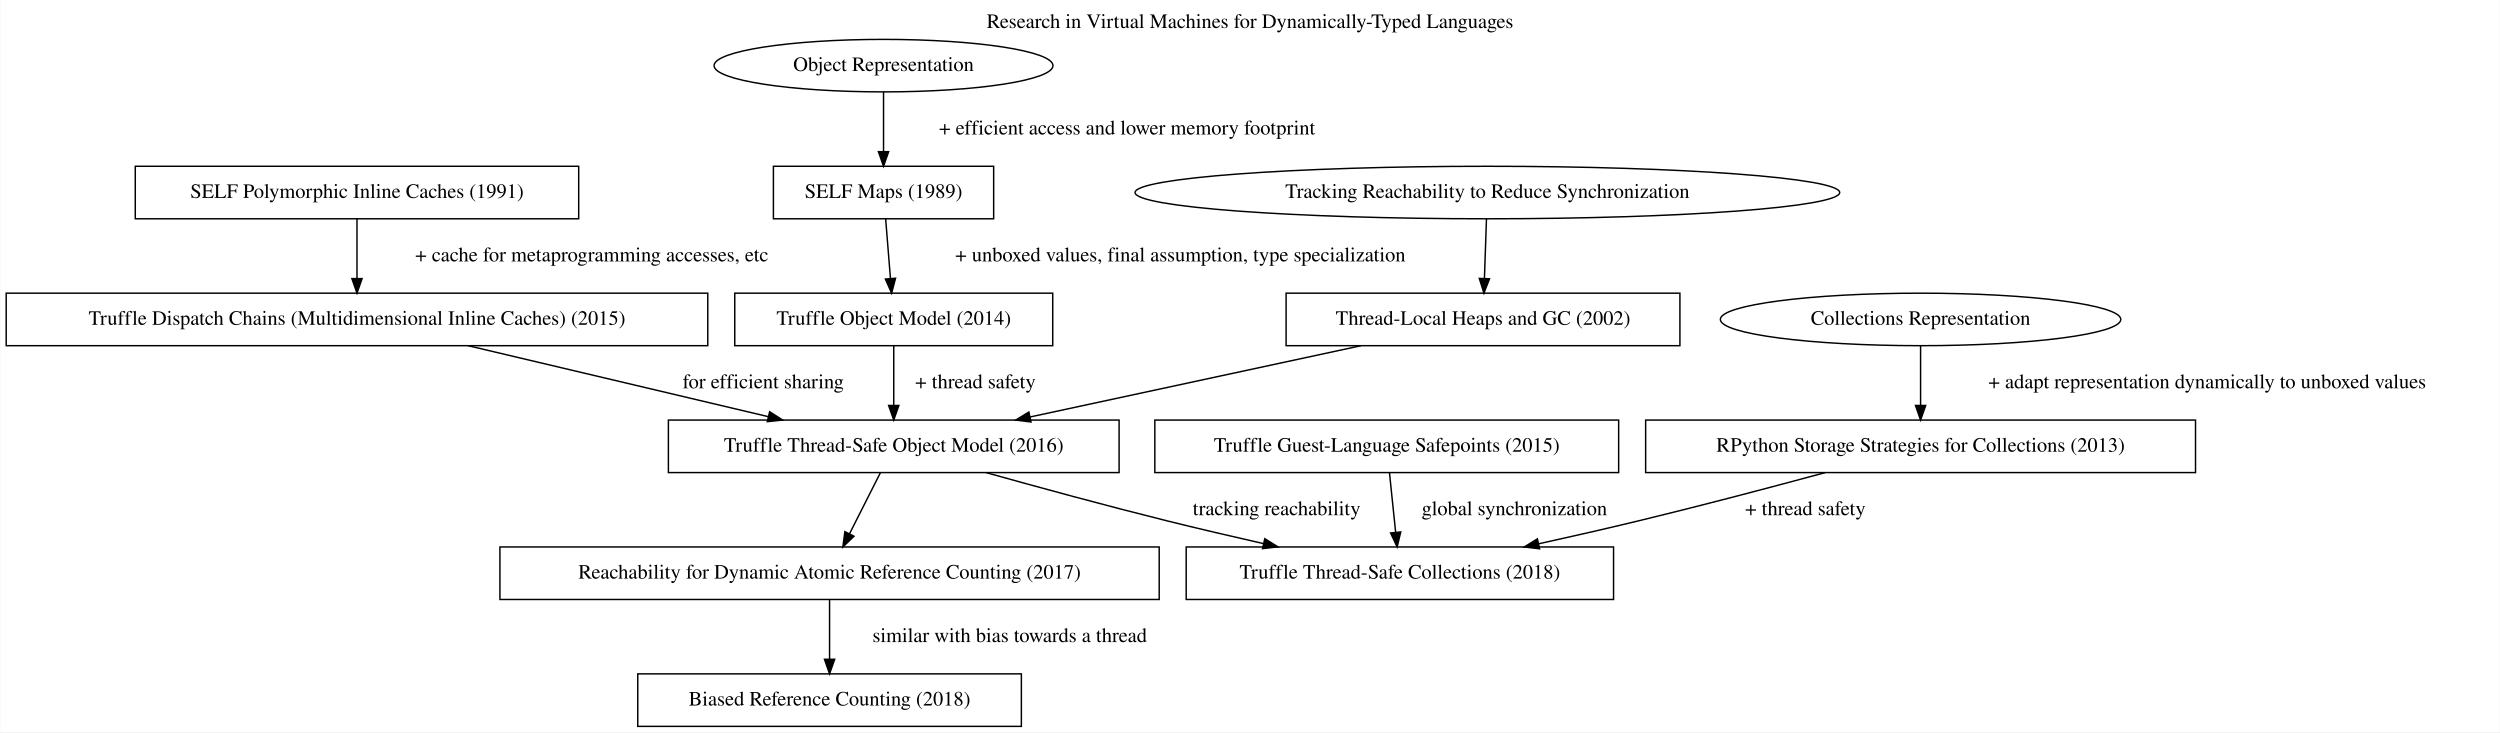
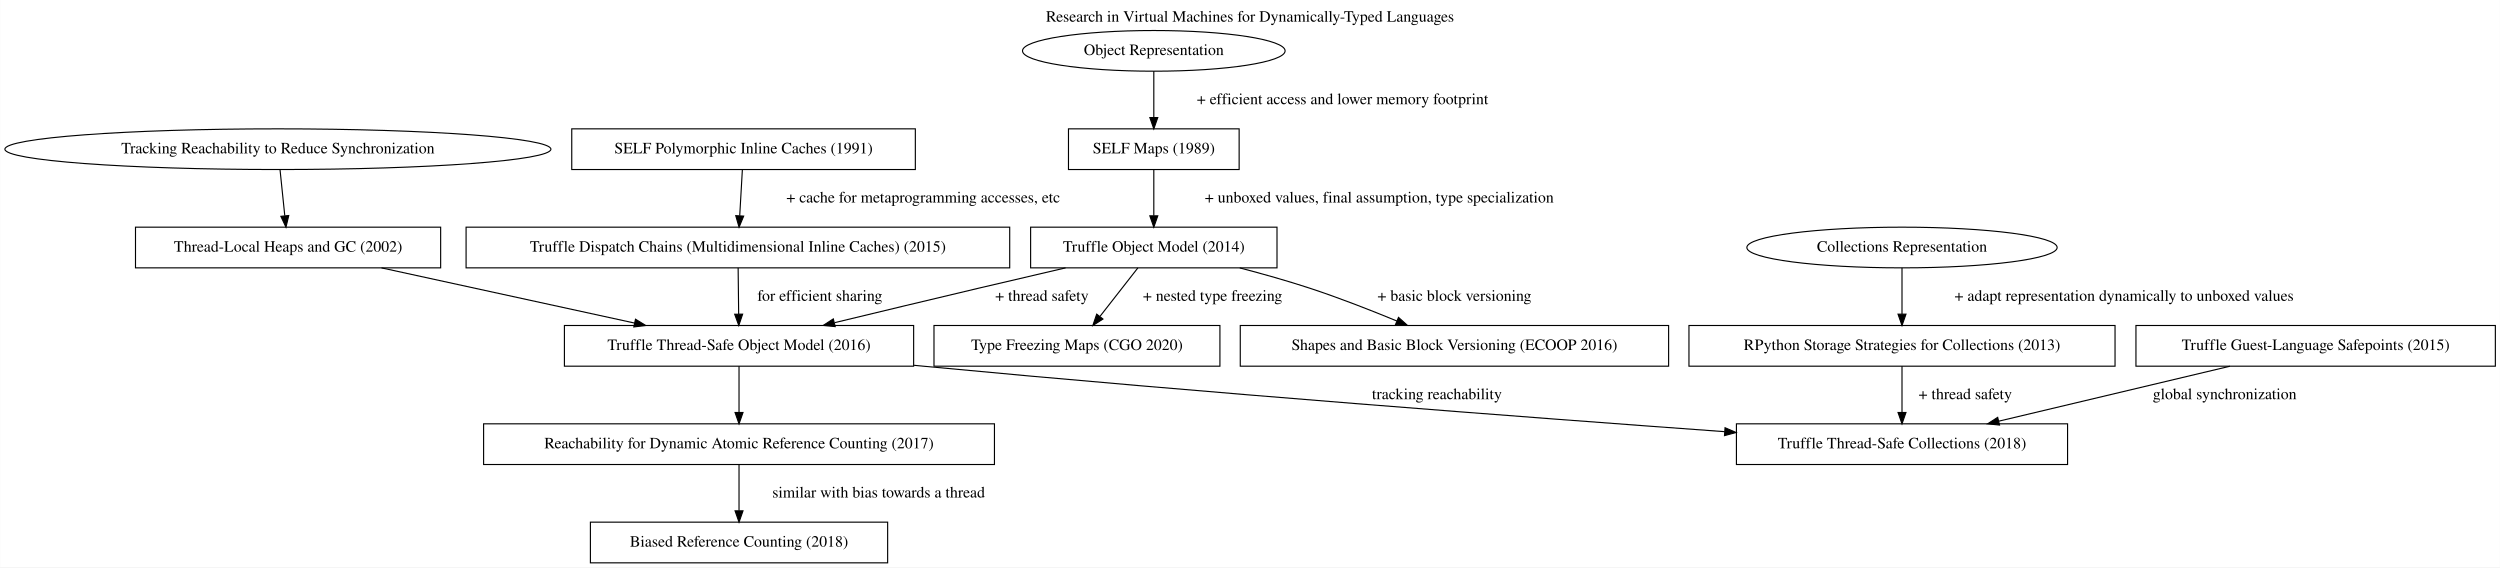
- <svg xmlns="http://www.w3.org/2000/svg" xmlns:xlink="http://www.w3.org/1999/xlink" width="1714pt" height="502pt" viewBox="0.00 0.00 1713.50 502.00">
+ <svg xmlns="http://www.w3.org/2000/svg" xmlns:xlink="http://www.w3.org/1999/xlink" width="2212pt" height="502pt" viewBox="0.00 0.00 2211.78 502.00">
  <g id="graph0" class="graph" transform="scale(1 1) rotate(0) translate(4 498)">
-     <polygon fill="#ffffff" stroke="transparent" points="-4,4 -4,-498 1709.5,-498 1709.5,4 -4,4" />
-     <text text-anchor="middle" x="852.75" y="-478.8" font-family="Times,serif" font-size="14.00" fill="#000000">Research in Virtual Machines for Dynamically-Typed Languages</text>
+     <polygon fill="#ffffff" stroke="transparent" points="-4,4 -4,-498 2207.778,-498 2207.778,4 -4,4" />
+     <text text-anchor="middle" x="1101.889" y="-478.8" font-family="Times,serif" font-size="14.00" fill="#000000">Research in Virtual Machines for Dynamically-Typed Languages</text>
    <g id="node1" class="node">
      <g id="a_node1">
        <a xlink:href="http://bibliography.selflanguage.org/_static/pics.pdf" xlink:title="Optimizing Dynamically-Typed Object-Oriented Languages With Polymorphic Inline Caches">
-           <polygon fill="none" stroke="#000000" points="392.5,-384 88.5,-384 88.5,-348 392.5,-348 392.5,-384" />
-           <text text-anchor="middle" x="240.5" y="-362.3" font-family="Times,serif" font-size="14.00" fill="#000000">SELF Polymorphic Inline Caches (1991)</text>
+           <polygon fill="none" stroke="#000000" points="805.779,-384 501.779,-384 501.779,-348 805.779,-348 805.779,-384" />
+           <text text-anchor="middle" x="653.779" y="-362.3" font-family="Times,serif" font-size="14.00" fill="#000000">SELF Polymorphic Inline Caches (1991)</text>
        </a>
      </g>
    </g>
    <g id="node2" class="node">
      <g id="a_node2">
        <a xlink:href="https://stefan-marr.de/downloads/pldi15-marr-et-al-zero-overhead-metaprogramming.pdf" xlink:title="Zero-Overhead Metaprogramming; Reflection and Metaobject Protocols Fast and without Compromises">
-           <polygon fill="none" stroke="#000000" points="481,-297 0,-297 0,-261 481,-261 481,-297" />
-           <text text-anchor="middle" x="240.5" y="-275.3" font-family="Times,serif" font-size="14.00" fill="#000000">Truffle Dispatch Chains (Multidimensional Inline Caches) (2015)</text>
+           <polygon fill="none" stroke="#000000" points="889.279,-297 408.279,-297 408.279,-261 889.279,-261 889.279,-297" />
+           <text text-anchor="middle" x="648.779" y="-275.3" font-family="Times,serif" font-size="14.00" fill="#000000">Truffle Dispatch Chains (Multidimensional Inline Caches) (2015)</text>
        </a>
      </g>
    </g>
    <g id="edge1" class="edge">
-       <path fill="none" stroke="#000000" d="M240.5,-347.974C240.5,-336.192 240.5,-320.561 240.5,-307.158" />
-       <polygon fill="#000000" stroke="#000000" points="244,-307.003 240.5,-297.003 237,-307.003 244,-307.003" />
-       <text text-anchor="middle" x="401.5" y="-318.8" font-family="Times,serif" font-size="14.00" fill="#000000">+ cache for metaprogramming accesses, etc</text>
+       <path fill="none" stroke="#000000" d="M652.742,-347.974C652.065,-336.192 651.167,-320.561 650.397,-307.158" />
+       <polygon fill="#000000" stroke="#000000" points="653.881,-306.786 649.813,-297.003 646.893,-307.188 653.881,-306.786" />
+       <text text-anchor="middle" x="812.779" y="-318.8" font-family="Times,serif" font-size="14.00" fill="#000000">+ cache for metaprogramming accesses, etc</text>
    </g>
    <g id="node6" class="node">
      <g id="a_node6">
        <a xlink:href="https://eregon.me/blog/assets/research/thread-safe-objects.pdf" xlink:title="Efficient and Thread-Safe Objects for Dynamically-Typed Languages">
-           <polygon fill="none" stroke="#000000" points="763,-210 454,-210 454,-174 763,-174 763,-210" />
-           <text text-anchor="middle" x="608.5" y="-188.3" font-family="Times,serif" font-size="14.00" fill="#000000">Truffle Thread-Safe Object Model (2016)</text>
+           <polygon fill="none" stroke="#000000" points="804.279,-210 495.279,-210 495.279,-174 804.279,-174 804.279,-210" />
+           <text text-anchor="middle" x="649.779" y="-188.3" font-family="Times,serif" font-size="14.00" fill="#000000">Truffle Thread-Safe Object Model (2016)</text>
        </a>
      </g>
    </g>
    <g id="edge2" class="edge">
-       <path fill="none" stroke="#000000" d="M316.75,-260.974C376.7,-246.8 460.214,-227.057 522.535,-212.323" />
-       <polygon fill="#000000" stroke="#000000" points="523.421,-215.71 532.348,-210.003 521.811,-208.898 523.421,-215.71" />
-       <text text-anchor="middle" x="519" y="-231.8" font-family="Times,serif" font-size="14.00" fill="#000000">for efficient sharing</text>
+       <path fill="none" stroke="#000000" d="M648.986,-260.974C649.121,-249.192 649.301,-233.561 649.455,-220.158" />
+       <polygon fill="#000000" stroke="#000000" points="652.956,-220.043 649.572,-210.003 645.957,-219.962 652.956,-220.043" />
+       <text text-anchor="middle" x="721.279" y="-231.8" font-family="Times,serif" font-size="14.00" fill="#000000">for efficient sharing</text>
    </g>
    <g id="node3" class="node">
-       <ellipse fill="none" stroke="#000000" cx="601.5" cy="-453" rx="116.18" ry="18" />
-       <text text-anchor="middle" x="601.5" y="-449.3" font-family="Times,serif" font-size="14.00" fill="#000000">Object Representation</text>
+       <ellipse fill="none" stroke="#000000" cx="1016.779" cy="-453" rx="116.18" ry="18" />
+       <text text-anchor="middle" x="1016.779" y="-449.3" font-family="Times,serif" font-size="14.00" fill="#000000">Object Representation</text>
    </g>
    <g id="node4" class="node">
      <g id="a_node4">
        <a xlink:href="http://www.selflanguage.org/_static/published/implementation.pdf" xlink:title="An Efficient Implementation of SELF a Dynamically-Typed Object-Oriented Language Based on Prototypes">
-           <polygon fill="none" stroke="#000000" points="677,-384 526,-384 526,-348 677,-348 677,-384" />
-           <text text-anchor="middle" x="601.5" y="-362.3" font-family="Times,serif" font-size="14.00" fill="#000000">SELF Maps (1989)</text>
+           <polygon fill="none" stroke="#000000" points="1092.278,-384 941.279,-384 941.279,-348 1092.278,-348 1092.278,-384" />
+           <text text-anchor="middle" x="1016.779" y="-362.3" font-family="Times,serif" font-size="14.00" fill="#000000">SELF Maps (1989)</text>
        </a>
      </g>
    </g>
    <g id="edge3" class="edge">
-       <path fill="none" stroke="#000000" d="M601.5,-434.974C601.5,-423.192 601.5,-407.561 601.5,-394.158" />
-       <polygon fill="#000000" stroke="#000000" points="605,-394.003 601.5,-384.003 598,-394.003 605,-394.003" />
-       <text text-anchor="middle" x="768.5" y="-405.8" font-family="Times,serif" font-size="14.00" fill="#000000">+ efficient access and lower memory footprint</text>
+       <path fill="none" stroke="#000000" d="M1016.779,-434.974C1016.779,-423.192 1016.779,-407.561 1016.779,-394.158" />
+       <polygon fill="#000000" stroke="#000000" points="1020.279,-394.003 1016.779,-384.003 1013.279,-394.003 1020.279,-394.003" />
+       <text text-anchor="middle" x="1183.778" y="-405.8" font-family="Times,serif" font-size="14.00" fill="#000000">+ efficient access and lower memory footprint</text>
    </g>
    <g id="node5" class="node">
      <g id="a_node5">
        <a xlink:href="https://chrisseaton.com/rubytruffle/pppj14-om/pppj14-om.pdf" xlink:title="An Object Storage Model for the Truffle Language Implementation Framework">
-           <polygon fill="none" stroke="#000000" points="717.5,-297 499.5,-297 499.5,-261 717.5,-261 717.5,-297" />
-           <text text-anchor="middle" x="608.5" y="-275.3" font-family="Times,serif" font-size="14.00" fill="#000000">Truffle Object Model (2014)</text>
+           <polygon fill="none" stroke="#000000" points="1125.778,-297 907.779,-297 907.779,-261 1125.778,-261 1125.778,-297" />
+           <text text-anchor="middle" x="1016.779" y="-275.3" font-family="Times,serif" font-size="14.00" fill="#000000">Truffle Object Model (2014)</text>
        </a>
      </g>
    </g>
    <g id="edge4" class="edge">
-       <path fill="none" stroke="#000000" d="M602.95,-347.974C603.898,-336.192 605.156,-320.561 606.234,-307.158" />
-       <polygon fill="#000000" stroke="#000000" points="609.738,-307.252 607.052,-297.003 602.761,-306.69 609.738,-307.252" />
-       <text text-anchor="middle" x="805" y="-318.8" font-family="Times,serif" font-size="14.00" fill="#000000">+ unboxed values, final assumption, type specialization</text>
+       <path fill="none" stroke="#000000" d="M1016.779,-347.974C1016.779,-336.192 1016.779,-320.561 1016.779,-307.158" />
+       <polygon fill="#000000" stroke="#000000" points="1020.279,-307.003 1016.779,-297.003 1013.279,-307.003 1020.279,-307.003" />
+       <text text-anchor="middle" x="1216.278" y="-318.8" font-family="Times,serif" font-size="14.00" fill="#000000">+ unboxed values, final assumption, type specialization</text>
    </g>
    <g id="edge5" class="edge">
-       <path fill="none" stroke="#000000" d="M608.5,-260.974C608.5,-249.192 608.5,-233.561 608.5,-220.158" />
-       <polygon fill="#000000" stroke="#000000" points="612,-220.003 608.5,-210.003 605,-220.003 612,-220.003" />
-       <text text-anchor="middle" x="664.5" y="-231.8" font-family="Times,serif" font-size="14.00" fill="#000000">+ thread safety</text>
+       <path fill="none" stroke="#000000" d="M938.693,-260.99C914.074,-255.278 886.782,-248.911 861.779,-243 819.844,-233.086 773.288,-221.906 734.51,-212.545" />
+       <polygon fill="#000000" stroke="#000000" points="734.852,-209.027 724.31,-210.081 733.208,-215.831 734.852,-209.027" />
+       <text text-anchor="middle" x="917.779" y="-231.8" font-family="Times,serif" font-size="14.00" fill="#000000">+ thread safety</text>
+     </g>
+     <g id="node8" class="node">
+       <g id="a_node8">
+         <a xlink:href="https://doi.org/10.1145/3368826.3377907" xlink:title="Type Freezing: Exploiting Attribute Type Monomorphism in Tracing JIT Compilers">
+           <polygon fill="none" stroke="#000000" points="1075.278,-210 822.279,-210 822.279,-174 1075.278,-174 1075.278,-210" />
+           <text text-anchor="middle" x="948.779" y="-188.3" font-family="Times,serif" font-size="14.00" fill="#000000">Type Freezing Maps (CGO 2020)</text>
+         </a>
+       </g>
+     </g>
+     <g id="edge7" class="edge">
+       <path fill="none" stroke="#000000" d="M1002.689,-260.974C993.024,-248.608 980.046,-232.004 969.245,-218.185" />
+       <polygon fill="#000000" stroke="#000000" points="971.766,-215.727 962.85,-210.003 966.251,-220.038 971.766,-215.727" />
+       <text text-anchor="middle" x="1068.778" y="-231.8" font-family="Times,serif" font-size="14.00" fill="#000000">+ nested type freezing</text>
+     </g>
+     <g id="node9" class="node">
+       <g id="a_node9">
+         <a xlink:href="https://drops.dagstuhl.de/opus/volltexte/2016/6101/pdf/LIPIcs-ECOOP-2016-7.pdf" xlink:title="Interprocedural Type Specialization of JavaScript Programs Without Type Analysis">
+           <polygon fill="none" stroke="#000000" points="1472.278,-210 1093.278,-210 1093.278,-174 1472.278,-174 1472.278,-210" />
+           <text text-anchor="middle" x="1282.778" y="-188.3" font-family="Times,serif" font-size="14.00" fill="#000000">Shapes and Basic Block Versioning (ECOOP 2016)</text>
+         </a>
+       </g>
+     </g>
+     <g id="edge6" class="edge">
+       <path fill="none" stroke="#000000" d="M1092.834,-260.963C1113.109,-255.665 1134.9,-249.525 1154.778,-243 1180.547,-234.541 1208.598,-223.572 1231.854,-213.974" />
+       <polygon fill="#000000" stroke="#000000" points="1233.288,-217.169 1241.176,-210.095 1230.598,-210.706 1233.288,-217.169" />
+       <text text-anchor="middle" x="1282.778" y="-231.8" font-family="Times,serif" font-size="14.00" fill="#000000">+ basic block versioning</text>
+     </g>
+     <g id="node12" class="node">
+       <g id="a_node12">
+         <a xlink:href="https://eregon.me/blog/assets/research/thread-safe-collections.pdf" xlink:title="Parallelization of Dynamic Languages: Synchronizing Built-in Collections">
+           <polygon fill="none" stroke="#000000" points="1825.278,-123 1532.278,-123 1532.278,-87 1825.278,-87 1825.278,-123" />
+           <text text-anchor="middle" x="1678.778" y="-101.3" font-family="Times,serif" font-size="14.00" fill="#000000">Truffle Thread-Safe Collections (2018)</text>
+         </a>
+       </g>
+     </g>
+     <g id="edge12" class="edge">
+       <path fill="none" stroke="#000000" d="M804.633,-174.784C807.369,-174.518 810.086,-174.256 812.779,-174 1060.407,-150.468 1348.395,-128.619 1521.967,-116.05" />
+       <polygon fill="#000000" stroke="#000000" points="1522.223,-119.541 1531.945,-115.329 1521.718,-112.559 1522.223,-119.541" />
+       <text text-anchor="middle" x="1267.278" y="-144.8" font-family="Times,serif" font-size="14.00" fill="#000000">tracking reachability</text>
+     </g>
+     <g id="node15" class="node">
+       <g id="a_node15">
+         <a xlink:href="https://dl.acm.org/doi/10.1145/3133841.3133843" xlink:title="Dynamic Atomicity: Optimizing Swift Memory Management">
+           <polygon fill="none" stroke="#000000" points="875.779,-123 423.779,-123 423.779,-87 875.779,-87 875.779,-123" />
+           <text text-anchor="middle" x="649.779" y="-101.3" font-family="Times,serif" font-size="14.00" fill="#000000">Reachability for Dynamic Atomic Reference Counting (2017)</text>
+         </a>
+       </g>
+     </g>
+     <g id="edge8" class="edge">
+       <path fill="none" stroke="#000000" d="M649.779,-173.974C649.779,-162.192 649.779,-146.561 649.779,-133.158" />
+       <polygon fill="#000000" stroke="#000000" points="653.279,-133.003 649.779,-123.003 646.279,-133.003 653.279,-133.003" />
+     </g>
+     <g id="node7" class="node">
+       <g id="a_node7">
+         <a xlink:href="https://eregon.me/blog/assets/research/guest-language-safepoints.pdf" xlink:title="Techniques and Applications for Guest-Language Safepoints">
+           <polygon fill="none" stroke="#000000" points="2203.778,-210 1885.778,-210 1885.778,-174 2203.778,-174 2203.778,-210" />
+           <text text-anchor="middle" x="2044.778" y="-188.3" font-family="Times,serif" font-size="14.00" fill="#000000">Truffle Guest-Language Safepoints (2015)</text>
+         </a>
+       </g>
+     </g>
+     <g id="edge13" class="edge">
+       <path fill="none" stroke="#000000" d="M1968.943,-173.974C1909.318,-159.8 1826.259,-140.057 1764.277,-125.323" />
+       <polygon fill="#000000" stroke="#000000" points="1765.055,-121.911 1754.517,-123.003 1763.436,-128.721 1765.055,-121.911" />
+       <text text-anchor="middle" x="1964.278" y="-144.8" font-family="Times,serif" font-size="14.00" fill="#000000">global synchronization</text>
    </g>
    <g id="node10" class="node">
-       <g id="a_node10">
-         <a xlink:href="https://eregon.me/blog/assets/research/thread-safe-collections.pdf" xlink:title="Parallelization of Dynamic Languages: Synchronizing Built-in Collections">
-           <polygon fill="none" stroke="#000000" points="1102,-123 809,-123 809,-87 1102,-87 1102,-123" />
-           <text text-anchor="middle" x="955.5" y="-101.3" font-family="Times,serif" font-size="14.00" fill="#000000">Truffle Thread-Safe Collections (2018)</text>
+       <ellipse fill="none" stroke="#000000" cx="1678.778" cy="-279" rx="137.276" ry="18" />
+       <text text-anchor="middle" x="1678.778" y="-275.3" font-family="Times,serif" font-size="14.00" fill="#000000">Collections Representation</text>
+     </g>
+     <g id="node11" class="node">
+       <g id="a_node11">
+         <a xlink:href="https://tratt.net/laurie/research/pubs/html/bolz_diekmann_tratt__storage_strategies_for_collections_in_dynamically_typed_languages/" xlink:title="Storage Strategies for Collections in Dynamically Typed Languages">
+           <polygon fill="none" stroke="#000000" points="1867.278,-210 1490.278,-210 1490.278,-174 1867.278,-174 1867.278,-210" />
+           <text text-anchor="middle" x="1678.778" y="-188.3" font-family="Times,serif" font-size="14.00" fill="#000000">RPython Storage Strategies for Collections (2013)</text>
+         </a>
+       </g>
+     </g>
+     <g id="edge14" class="edge">
+       <path fill="none" stroke="#000000" d="M1678.778,-260.974C1678.778,-249.192 1678.778,-233.561 1678.778,-220.158" />
+       <polygon fill="#000000" stroke="#000000" points="1682.279,-220.003 1678.778,-210.003 1675.279,-220.003 1682.279,-220.003" />
+       <text text-anchor="middle" x="1875.278" y="-231.8" font-family="Times,serif" font-size="14.00" fill="#000000">+ adapt representation dynamically to unboxed values</text>
+     </g>
+     <g id="edge15" class="edge">
+       <path fill="none" stroke="#000000" d="M1678.778,-173.974C1678.778,-162.192 1678.778,-146.561 1678.778,-133.158" />
+       <polygon fill="#000000" stroke="#000000" points="1682.279,-133.003 1678.778,-123.003 1675.279,-133.003 1682.279,-133.003" />
+       <text text-anchor="middle" x="1734.778" y="-144.8" font-family="Times,serif" font-size="14.00" fill="#000000">+ thread safety</text>
+     </g>
+     <g id="node13" class="node">
+       <ellipse fill="none" stroke="#000000" cx="241.779" cy="-366" rx="241.557" ry="18" />
+       <text text-anchor="middle" x="241.779" y="-362.3" font-family="Times,serif" font-size="14.00" fill="#000000">Tracking Reachability to Reduce Synchronization</text>
+     </g>
+     <g id="node14" class="node">
+       <g id="a_node14">
+         <a xlink:href="http://citeseerx.ist.psu.edu/viewdoc/download?doi=10.1.1.63.5846&amp;rep=rep1&amp;type=pdf" xlink:title="Thread-Local Heaps for Java">
+           <polygon fill="none" stroke="#000000" points="385.779,-297 115.778,-297 115.778,-261 385.779,-261 385.779,-297" />
+           <text text-anchor="middle" x="250.779" y="-275.3" font-family="Times,serif" font-size="14.00" fill="#000000">Thread-Local Heaps and GC (2002)</text>
        </a>
      </g>
    </g>
    <g id="edge10" class="edge">
-       <path fill="none" stroke="#000000" d="M671.931,-173.94C708.045,-163.848 754.19,-151.275 795.5,-141 816.945,-135.666 840.093,-130.257 861.941,-125.309" />
-       <polygon fill="#000000" stroke="#000000" points="862.891,-128.683 871.877,-123.071 861.352,-121.855 862.891,-128.683" />
-       <text text-anchor="middle" x="871" y="-144.8" font-family="Times,serif" font-size="14.00" fill="#000000">tracking reachability</text>
+       <path fill="none" stroke="#000000" d="M243.643,-347.974C244.862,-336.192 246.479,-320.561 247.866,-307.158" />
+       <polygon fill="#000000" stroke="#000000" points="251.369,-307.31 248.916,-297.003 244.406,-306.59 251.369,-307.31" />
    </g>
-     <g id="node13" class="node">
-       <g id="a_node13">
-         <a xlink:href="https://dl.acm.org/doi/10.1145/3133841.3133843" xlink:title="Dynamic Atomicity: Optimizing Swift Memory Management">
-           <polygon fill="none" stroke="#000000" points="790.5,-123 338.5,-123 338.5,-87 790.5,-87 790.5,-123" />
-           <text text-anchor="middle" x="564.5" y="-101.3" font-family="Times,serif" font-size="14.00" fill="#000000">Reachability for Dynamic Atomic Reference Counting (2017)</text>
+     <g id="edge11" class="edge">
+       <path fill="none" stroke="#000000" d="M333.452,-260.974C398.72,-246.742 489.747,-226.894 557.404,-212.142" />
+       <polygon fill="#000000" stroke="#000000" points="558.187,-215.554 567.211,-210.003 556.695,-208.714 558.187,-215.554" />
+     </g>
+     <g id="node16" class="node">
+       <g id="a_node16">
+         <a xlink:href="https://iacoma.cs.uiuc.edu/iacoma-papers/pact18.pdf" xlink:title="Biased Reference Counting: Minimizing Atomic Operations in Garbage Collection">
+           <polygon fill="none" stroke="#000000" points="781.279,-36 518.279,-36 518.279,0 781.279,0 781.279,-36" />
+           <text text-anchor="middle" x="649.779" y="-14.3" font-family="Times,serif" font-size="14.00" fill="#000000">Biased Reference Counting (2018)</text>
        </a>
      </g>
    </g>
-     <g id="edge6" class="edge">
-       <path fill="none" stroke="#000000" d="M599.383,-173.974C593.248,-161.842 585.048,-145.629 578.14,-131.97" />
-       <polygon fill="#000000" stroke="#000000" points="581.242,-130.347 573.605,-123.003 574.995,-133.507 581.242,-130.347" />
-     </g>
-     <g id="node7" class="node">
-       <g id="a_node7">
-         <a xlink:href="https://eregon.me/blog/assets/research/guest-language-safepoints.pdf" xlink:title="Techniques and Applications for Guest-Language Safepoints">
-           <polygon fill="none" stroke="#000000" points="1105.5,-210 787.5,-210 787.5,-174 1105.5,-174 1105.5,-210" />
-           <text text-anchor="middle" x="946.5" y="-188.3" font-family="Times,serif" font-size="14.00" fill="#000000">Truffle Guest-Language Safepoints (2015)</text>
-         </a>
-       </g>
-     </g>
-     <g id="edge11" class="edge">
-       <path fill="none" stroke="#000000" d="M948.365,-173.974C949.584,-162.192 951.201,-146.561 952.587,-133.158" />
-       <polygon fill="#000000" stroke="#000000" points="956.09,-133.31 953.638,-123.003 949.127,-132.59 956.09,-133.31" />
-       <text text-anchor="middle" x="1034" y="-144.8" font-family="Times,serif" font-size="14.00" fill="#000000">global synchronization</text>
-     </g>
-     <g id="node8" class="node">
-       <ellipse fill="none" stroke="#000000" cx="1312.5" cy="-279" rx="137.276" ry="18" />
-       <text text-anchor="middle" x="1312.5" y="-275.3" font-family="Times,serif" font-size="14.00" fill="#000000">Collections Representation</text>
-     </g>
-     <g id="node9" class="node">
-       <g id="a_node9">
-         <a xlink:href="https://tratt.net/laurie/research/pubs/html/bolz_diekmann_tratt__storage_strategies_for_collections_in_dynamically_typed_languages/" xlink:title="Storage Strategies for Collections in Dynamically Typed Languages">
-           <polygon fill="none" stroke="#000000" points="1501,-210 1124,-210 1124,-174 1501,-174 1501,-210" />
-           <text text-anchor="middle" x="1312.5" y="-188.3" font-family="Times,serif" font-size="14.00" fill="#000000">RPython Storage Strategies for Collections (2013)</text>
-         </a>
-       </g>
-     </g>
-     <g id="edge12" class="edge">
-       <path fill="none" stroke="#000000" d="M1312.5,-260.974C1312.5,-249.192 1312.5,-233.561 1312.5,-220.158" />
-       <polygon fill="#000000" stroke="#000000" points="1316,-220.003 1312.5,-210.003 1309,-220.003 1316,-220.003" />
-       <text text-anchor="middle" x="1509" y="-231.8" font-family="Times,serif" font-size="14.00" fill="#000000">+ adapt representation dynamically to unboxed values</text>
-     </g>
-     <g id="edge13" class="edge">
-       <path fill="none" stroke="#000000" d="M1247.017,-173.961C1209.739,-163.876 1162.113,-151.303 1119.5,-141 1097.287,-135.63 1073.298,-130.172 1050.705,-125.185" />
-       <polygon fill="#000000" stroke="#000000" points="1051.294,-121.731 1040.776,-123.003 1049.792,-128.568 1051.294,-121.731" />
-       <text text-anchor="middle" x="1233.5" y="-144.8" font-family="Times,serif" font-size="14.00" fill="#000000">+ thread safety</text>
-     </g>
-     <g id="node11" class="node">
-       <ellipse fill="none" stroke="#000000" cx="1015.5" cy="-366" rx="241.557" ry="18" />
-       <text text-anchor="middle" x="1015.5" y="-362.3" font-family="Times,serif" font-size="14.00" fill="#000000">Tracking Reachability to Reduce Synchronization</text>
-     </g>
-     <g id="node12" class="node">
-       <g id="a_node12">
-         <a xlink:href="http://citeseerx.ist.psu.edu/viewdoc/download?doi=10.1.1.63.5846&amp;rep=rep1&amp;type=pdf" xlink:title="Thread-Local Heaps for Java">
-           <polygon fill="none" stroke="#000000" points="1147.5,-297 877.5,-297 877.5,-261 1147.5,-261 1147.5,-297" />
-           <text text-anchor="middle" x="1012.5" y="-275.3" font-family="Times,serif" font-size="14.00" fill="#000000">Thread-Local Heaps and GC (2002)</text>
-         </a>
-       </g>
-     </g>
-     <g id="edge8" class="edge">
-       <path fill="none" stroke="#000000" d="M1014.878,-347.974C1014.472,-336.192 1013.933,-320.561 1013.471,-307.158" />
-       <polygon fill="#000000" stroke="#000000" points="1016.963,-306.877 1013.121,-297.003 1009.968,-307.118 1016.963,-306.877" />
-     </g>
    <g id="edge9" class="edge">
-       <path fill="none" stroke="#000000" d="M928.791,-260.974C862.705,-246.742 770.537,-226.894 702.032,-212.142" />
-       <polygon fill="#000000" stroke="#000000" points="702.615,-208.687 692.102,-210.003 701.141,-215.53 702.615,-208.687" />
-     </g>
-     <g id="node14" class="node">
-       <g id="a_node14">
-         <a xlink:href="https://iacoma.cs.uiuc.edu/iacoma-papers/pact18.pdf" xlink:title="Biased Reference Counting: Minimizing Atomic Operations in Garbage Collection">
-           <polygon fill="none" stroke="#000000" points="696,-36 433,-36 433,0 696,0 696,-36" />
-           <text text-anchor="middle" x="564.5" y="-14.3" font-family="Times,serif" font-size="14.00" fill="#000000">Biased Reference Counting (2018)</text>
-         </a>
-       </g>
-     </g>
-     <g id="edge7" class="edge">
-       <path fill="none" stroke="#000000" d="M564.5,-86.974C564.5,-75.192 564.5,-59.561 564.5,-46.158" />
-       <polygon fill="#000000" stroke="#000000" points="568,-46.003 564.5,-36.003 561,-46.003 568,-46.003" />
-       <text text-anchor="middle" x="688" y="-57.8" font-family="Times,serif" font-size="14.00" fill="#000000">similar with bias towards a thread</text>
+       <path fill="none" stroke="#000000" d="M649.779,-86.974C649.779,-75.192 649.779,-59.561 649.779,-46.158" />
+       <polygon fill="#000000" stroke="#000000" points="653.279,-46.003 649.779,-36.003 646.279,-46.003 653.279,-46.003" />
+       <text text-anchor="middle" x="773.279" y="-57.8" font-family="Times,serif" font-size="14.00" fill="#000000">similar with bias towards a thread</text>
    </g>
  </g>
</svg>
